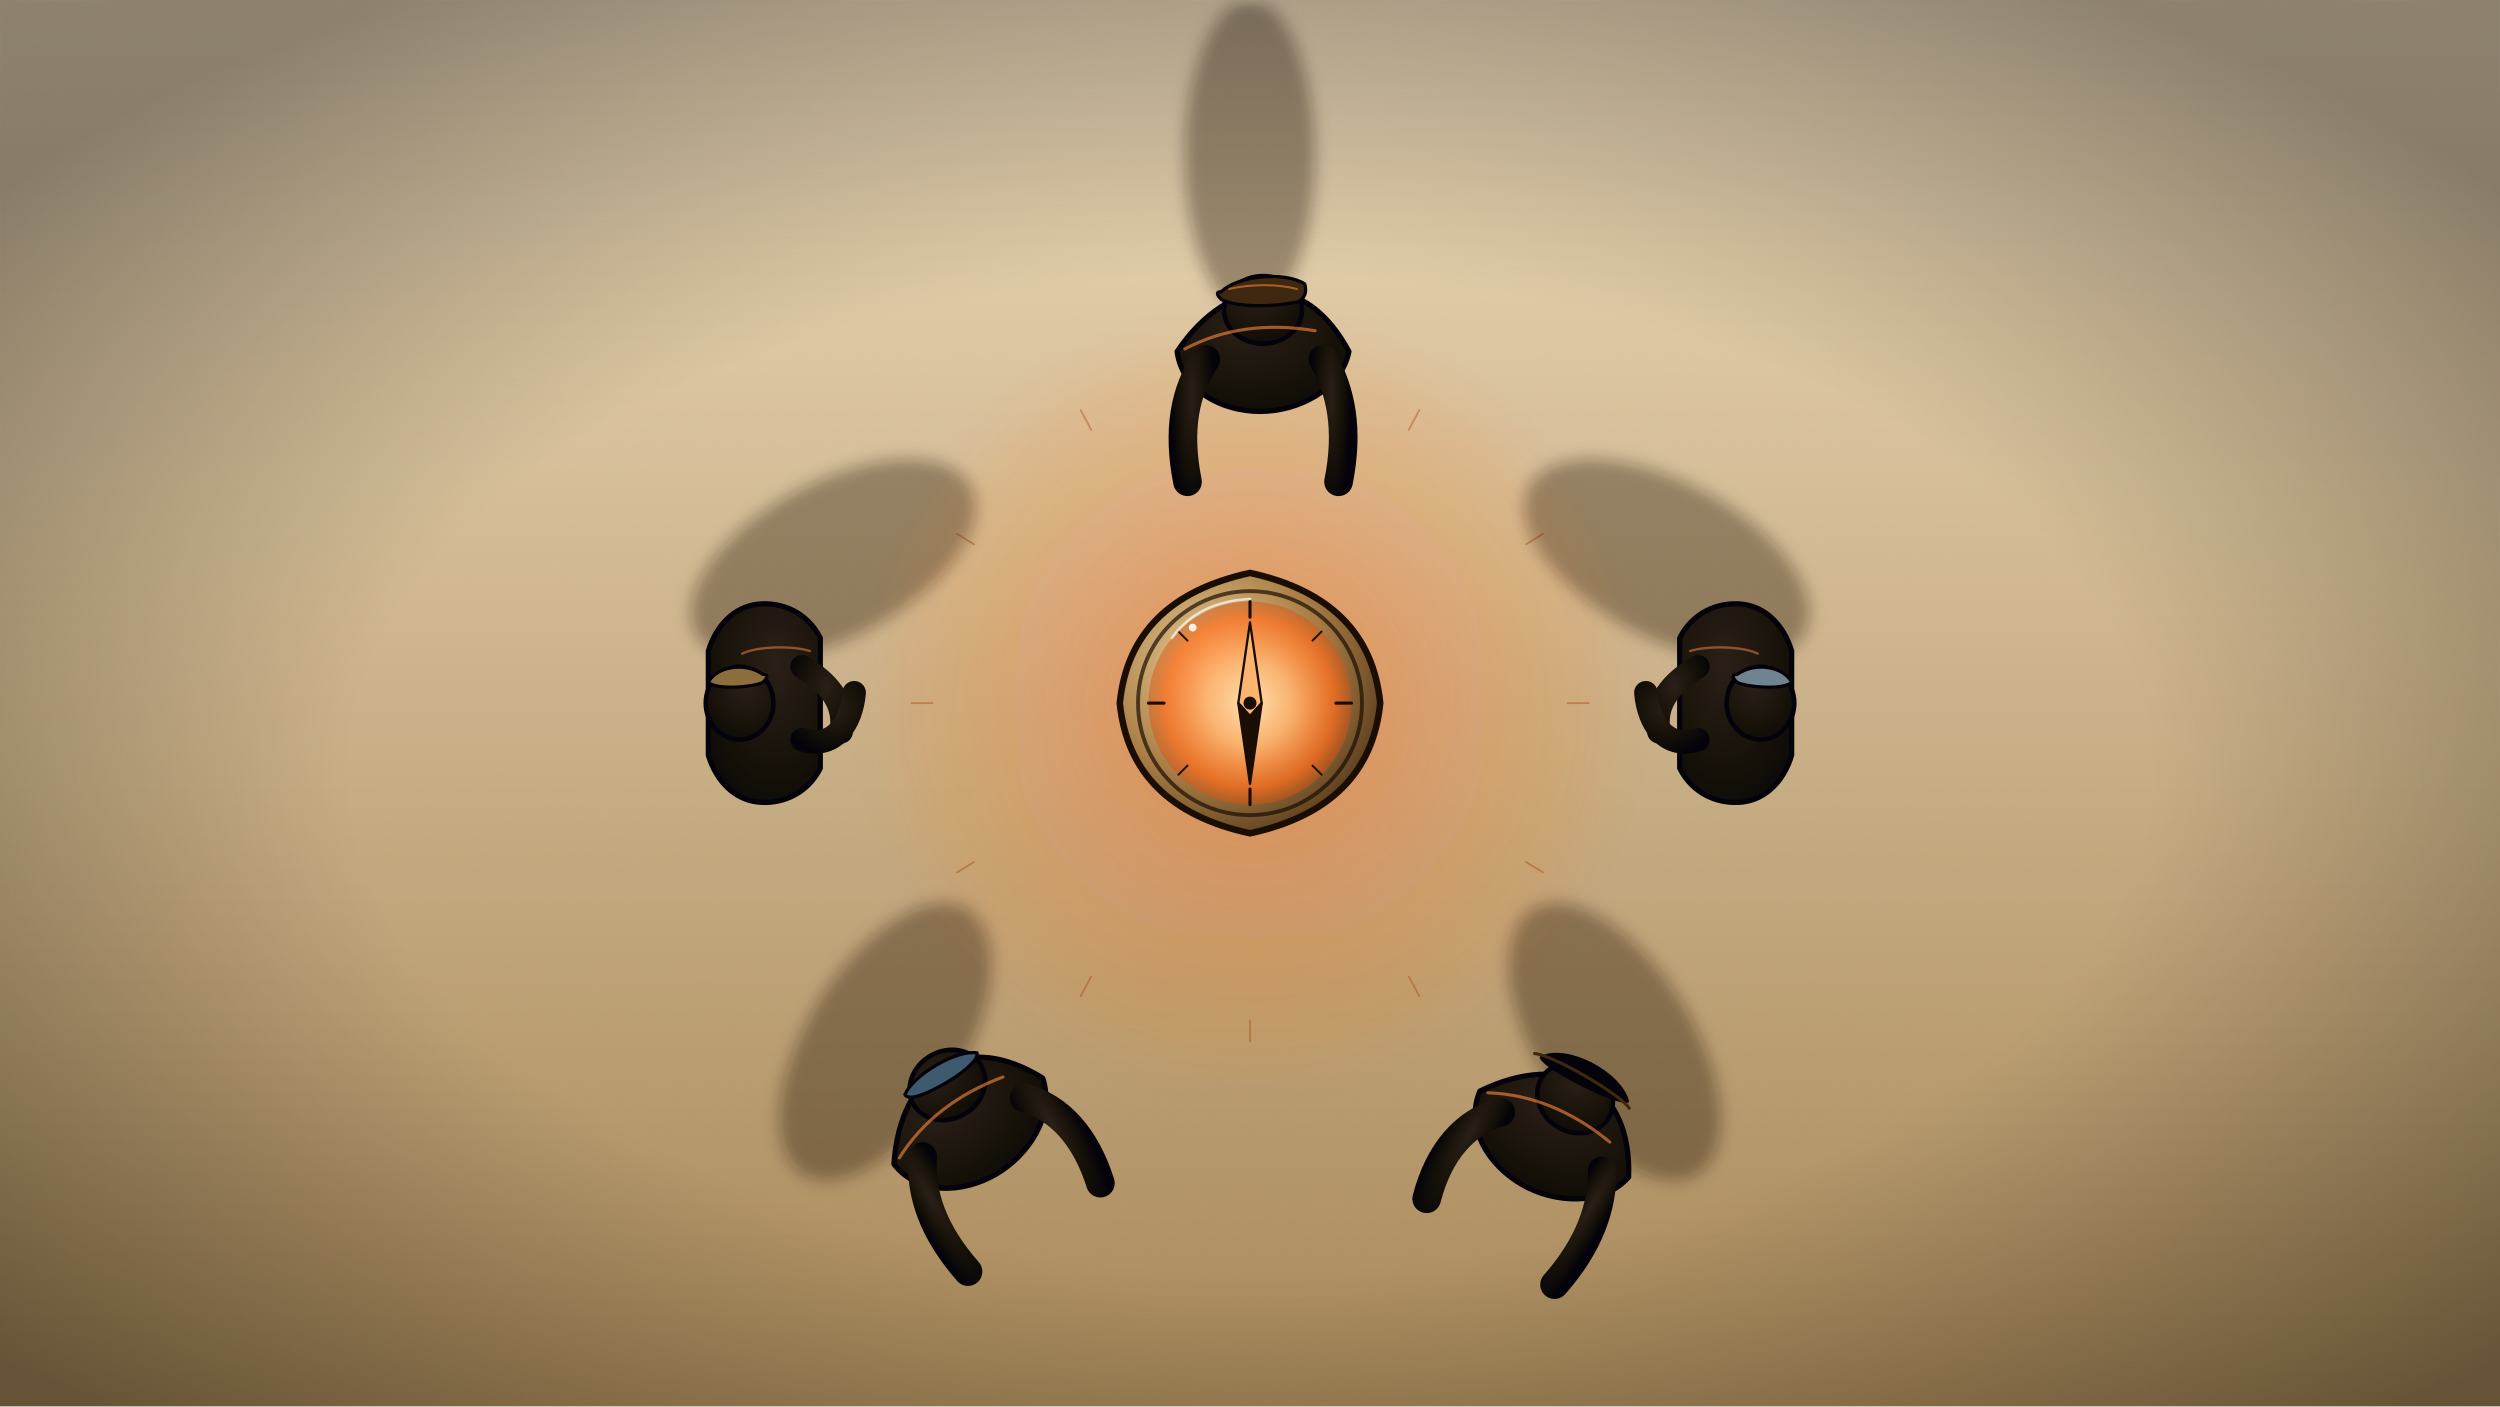
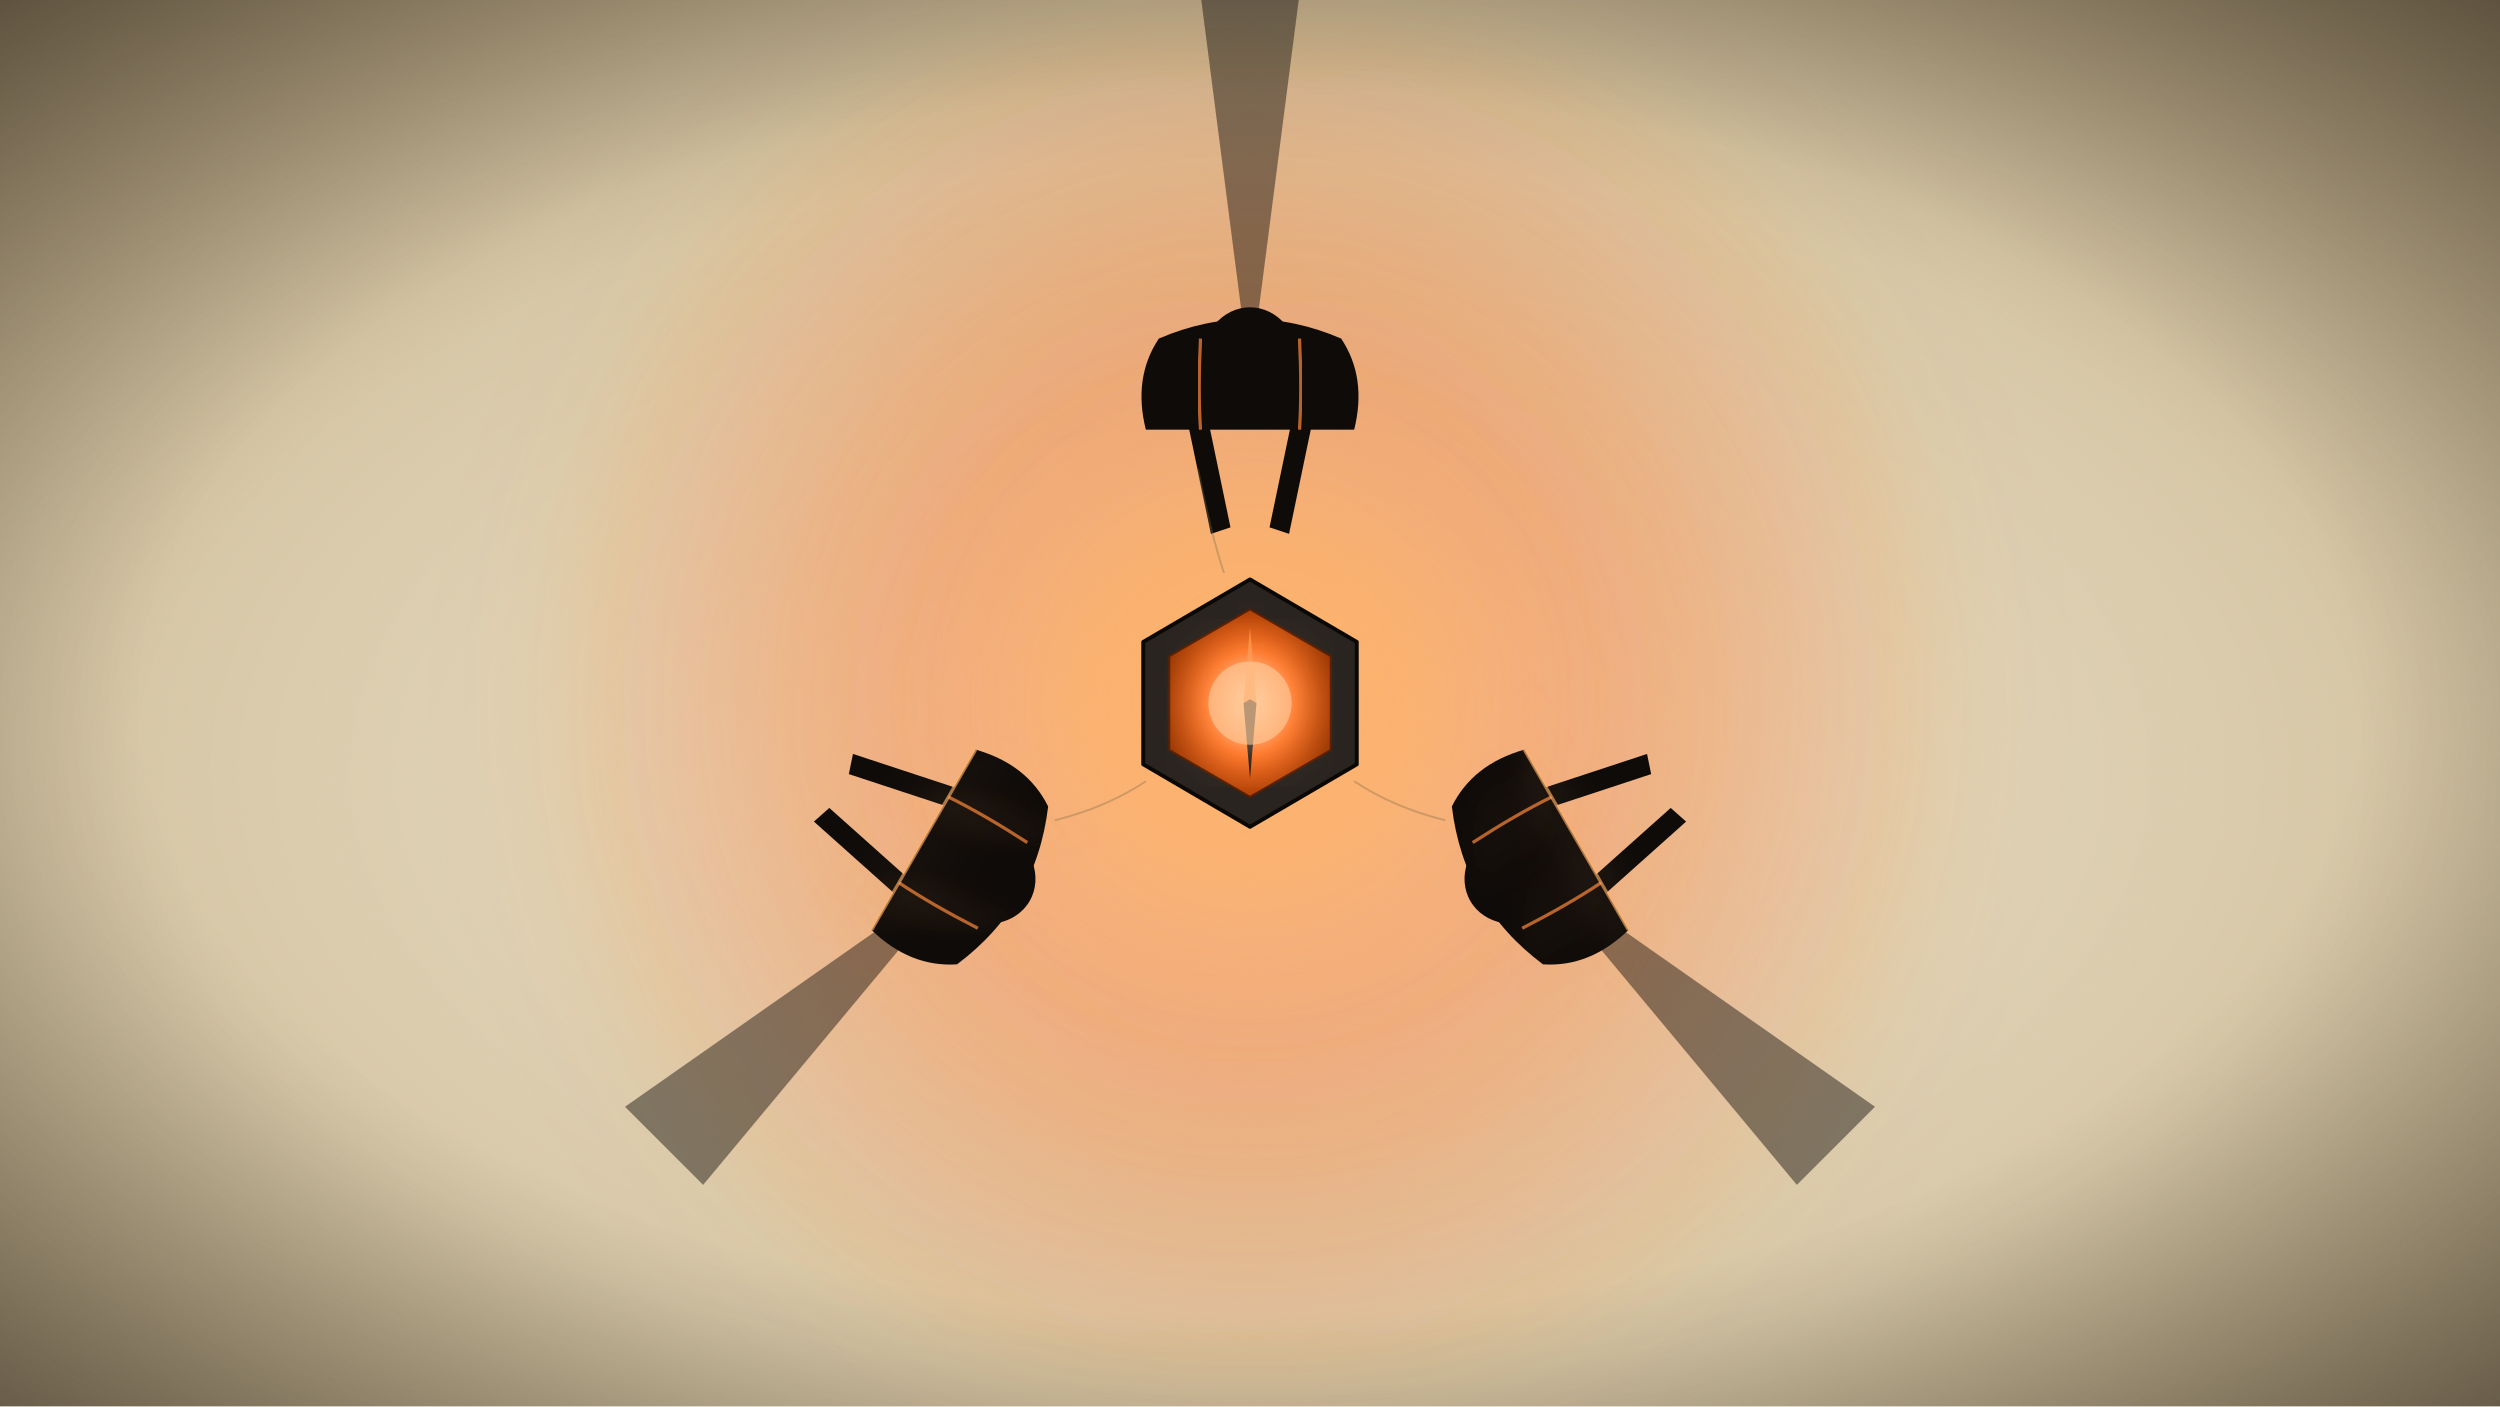
- <svg xmlns="http://www.w3.org/2000/svg" viewBox="0 0 1920 1080" preserveAspectRatio="xMidYMid slice" role="img" aria-label="Scene 09A — Crew circle around glowing compass (top-down, Disney polish)">
+ <svg xmlns="http://www.w3.org/2000/svg" viewBox="0 0 1920 1080" preserveAspectRatio="xMidYMid slice" role="img" aria-label="Scene 09A — Crew in circle around glowing compass">
  <defs>
-     <filter id="painterly09a" x="-5%" y="-5%" width="110%" height="110%">
-       <feTurbulence type="fractalNoise" baseFrequency="0.008" numOctaves="2" seed="55" />
-       <feDisplacementMap in="SourceGraphic" scale="6" />
-     </filter>
-     <filter id="sandGrain09a" x="-5%" y="-5%" width="110%" height="110%">
-       <feTurbulence type="fractalNoise" baseFrequency="0.6" numOctaves="2" seed="11" />
-       <feColorMatrix values="0 0 0 0 0.55  0 0 0 0 0.44  0 0 0 0 0.30  0 0 0 0.4 0" />
-       <feComposite in2="SourceGraphic" operator="in" />
-     </filter>
-     <filter id="contactBlur09a" x="-20%" y="-20%" width="140%" height="140%">
-       <feGaussianBlur stdDeviation="6" />
-     </filter>
-     <filter id="softGlow09a" x="-50%" y="-50%" width="200%" height="200%">
-       <feGaussianBlur stdDeviation="16" />
-     </filter>
-     <linearGradient id="sandGrad09a" x1="50%" y1="0%" x2="50%" y2="100%">
-       <stop offset="0%" stop-color="#F2E0C0" />
-       <stop offset="100%" stop-color="#A88858" />
-     </linearGradient>
-     <radialGradient id="compassGlow" cx="50%" cy="50%" r="60%">
-       <stop offset="0%" stop-color="#FFE0B0" stop-opacity="1" />
-       <stop offset="35%" stop-color="#FFB570" stop-opacity="0.9" />
-       <stop offset="70%" stop-color="#FF6B1A" stop-opacity="0.7" />
-       <stop offset="100%" stop-color="#9C3A0E" stop-opacity="0.2" />
+     <radialGradient id="sandBg09a" cx="50%" cy="55%" r="80%">
+       <stop offset="0%" stop-color="#F0E6D0" />
+       <stop offset="55%" stop-color="#D8C9A8" />
+       <stop offset="100%" stop-color="#8C7858" />
    </radialGradient>
-     <radialGradient id="compassHalo" cx="50%" cy="50%" r="60%">
-       <stop offset="0%" stop-color="#FF6B1A" stop-opacity="0.5" />
-       <stop offset="60%" stop-color="#FF6B1A" stop-opacity="0.15" />
+     <radialGradient id="orangeSpill09a" cx="50%" cy="50%" r="55%">
+       <stop offset="0%" stop-color="#FFB066" stop-opacity="0.95" />
+       <stop offset="45%" stop-color="#FF6B1A" stop-opacity="0.6" />
      <stop offset="100%" stop-color="#FF6B1A" stop-opacity="0" />
    </radialGradient>
-     <radialGradient id="brassRim09a" cx="35%" cy="35%" r="80%">
-       <stop offset="0%" stop-color="#F0D49C" />
-       <stop offset="55%" stop-color="#A87C44" />
-       <stop offset="100%" stop-color="#3F2810" />
+     <radialGradient id="orangeCore09a" cx="50%" cy="50%" r="55%">
+       <stop offset="0%" stop-color="#FFCFA0" />
+       <stop offset="50%" stop-color="#FF6B1A" />
+       <stop offset="100%" stop-color="#A83B00" stop-opacity="0.9" />
    </radialGradient>
-     <radialGradient id="figureTop" cx="40%" cy="30%" r="100%">
-       <stop offset="0%" stop-color="#2A2018" />
-       <stop offset="55%" stop-color="#161108" />
-       <stop offset="100%" stop-color="#04020A" />
-     </radialGradient>
-     <radialGradient id="vignette09a" cx="50%" cy="55%" r="65%">
+     <filter id="bloom09a" x="-50%" y="-50%" width="200%" height="200%">
+       <feGaussianBlur stdDeviation="20" />
+       <feMerge>
+         <feMergeNode />
+         <feMergeNode in="SourceGraphic" />
+       </feMerge>
+     </filter>
+     <filter id="bloomStrong09a" x="-100%" y="-100%" width="300%" height="300%">
+       <feGaussianBlur stdDeviation="48" />
+     </filter>
+     <filter id="grain09a">
+       <feTurbulence type="fractalNoise" baseFrequency="0.85" numOctaves="2" seed="9" />
+       <feColorMatrix values="0 0 0 0 0.15  0 0 0 0 0.12  0 0 0 0 0.08  0 0 0 0.05 0" />
+     </filter>
+     <radialGradient id="vig09a" cx="50%" cy="50%" r="80%">
      <stop offset="55%" stop-color="#000" stop-opacity="0" />
-       <stop offset="100%" stop-color="#000" stop-opacity="0.4" />
+       <stop offset="100%" stop-color="#000" stop-opacity="0.5" />
    </radialGradient>
  </defs>
-   <rect width="1920" height="1080" fill="url(#sandGrad09a)" />
-   <rect width="1920" height="1080" fill="#A88858" opacity="0.06" filter="url(#painterly09a)" />
-   <rect width="1920" height="1080" fill="#8B6E3C" opacity="0.2" filter="url(#sandGrain09a)" />
+   <rect width="1920" height="1080" fill="url(#sandBg09a)" />
+   <rect width="1920" height="1080" fill="#000" opacity="0.4" filter="url(#grain09a)" />
  <g transform="translate(960 540)">
-     <g opacity="0.5">
-       <circle r="220" fill="none" stroke="#FF6B1A" stroke-width="2.5" opacity="0">
-         <animate attributeName="r" values="220;420;220" dur="4s" repeatCount="indefinite" calcMode="spline" keyTimes="0;0.5;1" keySplines="0.25 0.1 0.25 1;0.42 0 0.58 1" />
-         <animate attributeName="opacity" values="0;0.7;0" dur="4s" repeatCount="indefinite" keyTimes="0;0.3;1" />
+     <g>
+       <animateTransform attributeName="transform" type="scale" values="1.12; 1.06; 1.0; 0.96" keyTimes="0;0.4;0.7;1" dur="8s" fill="freeze" />
+       <circle r="540" fill="url(#orangeSpill09a)" filter="url(#bloomStrong09a)" opacity="0.7">
+         <animate attributeName="opacity" values="0.55;0.7;0.85;0.75;0.9;0.8" keyTimes="0;0.25;0.5;0.7;0.85;1" dur="8s" fill="freeze" />
+         <animate attributeName="r" values="480;540;600;560;620;580" keyTimes="0;0.25;0.5;0.7;0.85;1" dur="8s" fill="freeze" />
      </circle>
-       <circle r="220" fill="none" stroke="#FF6B1A" stroke-width="2" opacity="0">
-         <animate attributeName="r" values="220;480;220" dur="4s" begin="0.7s" repeatCount="indefinite" calcMode="spline" keyTimes="0;0.5;1" keySplines="0.25 0.1 0.25 1;0.42 0 0.58 1" />
-         <animate attributeName="opacity" values="0;0.55;0" dur="4s" begin="0.7s" repeatCount="indefinite" keyTimes="0;0.3;1" />
-       </circle>
-       <circle r="220" fill="none" stroke="#FF6B1A" stroke-width="1.6" opacity="0">
-         <animate attributeName="r" values="220;540;220" dur="4s" begin="1.4s" repeatCount="indefinite" calcMode="spline" keyTimes="0;0.5;1" keySplines="0.25 0.1 0.25 1;0.42 0 0.58 1" />
-         <animate attributeName="opacity" values="0;0.42;0" dur="4s" begin="1.4s" repeatCount="indefinite" keyTimes="0;0.3;1" />
-       </circle>
-     </g>
-     <g opacity="0.4">
-       <g stroke="#9C3A0E" stroke-width="1.4" stroke-linecap="round">
-         <line x1="0" y1="-260" x2="0" y2="-244" />
-         <line x1="130" y1="-225" x2="122" y2="-210" />
-         <line x1="225" y1="-130" x2="212" y2="-122" />
-         <line x1="260" y1="0" x2="244" y2="0" />
-         <line x1="225" y1="130" x2="212" y2="122" />
-         <line x1="130" y1="225" x2="122" y2="210" />
-         <line x1="0" y1="260" x2="0" y2="244" />
-         <line x1="-130" y1="225" x2="-122" y2="210" />
-         <line x1="-225" y1="130" x2="-212" y2="122" />
-         <line x1="-260" y1="0" x2="-244" y2="0" />
-         <line x1="-225" y1="-130" x2="-212" y2="-122" />
-         <line x1="-130" y1="-225" x2="-122" y2="-210" />
+       <g opacity="0.45" fill="#0E0B09">
+         <path d="M 0,-250 L -40,-560 L 40,-560 Z" />
+         <path d="M -216,125 L -480,310 L -420,370 Z" />
+         <path d="M 216,125 L 480,310 L 420,370 Z" />
      </g>
-       <animateTransform attributeName="transform" type="rotate" values="0 0 0;360 0 0" dur="80s" repeatCount="indefinite" additive="sum" />
+       <g transform="translate(0 0)">
+         <circle r="160" fill="#FFB066" opacity="0.7" filter="url(#bloomStrong09a)">
+           <animate attributeName="opacity" values="0.55;0.75;0.6;0.8;0.65;0.75" keyTimes="0;0.2;0.4;0.6;0.8;1" dur="3.5s" repeatCount="indefinite" />
+           <animate attributeName="r" values="140;180;160;200;170;180" keyTimes="0;0.2;0.4;0.6;0.8;1" dur="3.5s" repeatCount="indefinite" />
+         </circle>
+         <polygon points="0,-95 82,-47 82,47 0,95 -82,47 -82,-47" fill="#2A2420" stroke="#0A0805" stroke-width="3" stroke-linejoin="round" />
+         <polygon points="0,-72 62,-36 62,36 0,72 -62,36 -62,-36" fill="url(#orangeCore09a)" stroke="#5A1E00" stroke-width="1.5" stroke-linejoin="round" />
+         <g>
+           <animateTransform attributeName="transform" type="rotate" values="0;90;160;200;220;230;235" keyTimes="0;0.25;0.5;0.7;0.85;0.95;1" dur="8s" fill="freeze" />
+           <polygon points="0,-58 5,0 0,3 -5,0" fill="#FF8A3A" filter="url(#bloom09a)" />
+           <polygon points="0,58 5,0 0,-3 -5,0" fill="#1A1410" />
+         </g>
+         <circle r="32" fill="#FFCFA0" opacity="0.7" filter="url(#bloom09a)">
+           <animate attributeName="opacity" values="0.5;0.85;0.6;0.85;0.6" keyTimes="0;0.25;0.5;0.75;1" dur="3s" repeatCount="indefinite" />
+         </circle>
+       </g>
+       <g transform="translate(0 -250)">
+         <path d="M -80,40 Q -90,0 -70,-30 Q 0,-60 70,-30 Q 90,0 80,40 Z" fill="#0E0B09" />
+         <ellipse cx="0" cy="-10" rx="38" ry="44" fill="#0E0B09" />
+         <path d="M -55,0 L -30,120 L -15,115 L -40,-5 Z" fill="#0E0B09" />
+         <path d="M 55,0 L 30,120 L 15,115 L 40,-5 Z" fill="#0E0B09" />
+         <path d="M -38,-30 Q -40,10 -38,40" stroke="#FF8A3A" stroke-width="2.5" fill="none" opacity="0.7" filter="url(#bloom09a)" />
+         <path d="M 38,-30 Q 40,10 38,40" stroke="#FF8A3A" stroke-width="2.5" fill="none" opacity="0.7" filter="url(#bloom09a)" />
+         <path d="M -80,40 L 80,40" stroke="#FFB066" stroke-width="2.5" opacity="0.65" filter="url(#bloom09a)" />
+       </g>
+       <g transform="translate(-216 125) rotate(120)">
+         <path d="M -80,40 Q -90,0 -70,-30 Q 0,-60 70,-30 Q 90,0 80,40 Z" fill="#0E0B09" />
+         <ellipse cx="0" cy="-10" rx="38" ry="44" fill="#0E0B09" />
+         <path d="M -55,0 L -30,120 L -15,115 L -40,-5 Z" fill="#0E0B09" />
+         <path d="M 55,0 L 30,120 L 15,115 L 40,-5 Z" fill="#0E0B09" />
+         <path d="M -38,-30 Q -40,10 -38,40" stroke="#FF8A3A" stroke-width="2.5" fill="none" opacity="0.7" filter="url(#bloom09a)" />
+         <path d="M 38,-30 Q 40,10 38,40" stroke="#FF8A3A" stroke-width="2.5" fill="none" opacity="0.7" filter="url(#bloom09a)" />
+         <path d="M -80,40 L 80,40" stroke="#FFB066" stroke-width="2.5" opacity="0.65" filter="url(#bloom09a)" />
+       </g>
+       <g transform="translate(216 125) rotate(-120)">
+         <path d="M -80,40 Q -90,0 -70,-30 Q 0,-60 70,-30 Q 90,0 80,40 Z" fill="#0E0B09" />
+         <ellipse cx="0" cy="-10" rx="38" ry="44" fill="#0E0B09" />
+         <path d="M -55,0 L -30,120 L -15,115 L -40,-5 Z" fill="#0E0B09" />
+         <path d="M 55,0 L 30,120 L 15,115 L 40,-5 Z" fill="#0E0B09" />
+         <path d="M -38,-30 Q -40,10 -38,40" stroke="#FF8A3A" stroke-width="2.5" fill="none" opacity="0.7" filter="url(#bloom09a)" />
+         <path d="M 38,-30 Q 40,10 38,40" stroke="#FF8A3A" stroke-width="2.5" fill="none" opacity="0.7" filter="url(#bloom09a)" />
+         <path d="M -80,40 L 80,40" stroke="#FFB066" stroke-width="2.5" opacity="0.65" filter="url(#bloom09a)" />
+       </g>
+       <g stroke="#7A6948" stroke-width="1.5" opacity="0.35" fill="none">
+         <path d="M -40,-180 Q -30,-130 -20,-100" />
+         <path d="M -150,90 Q -110,80 -80,60" />
+         <path d="M 150,90 Q 110,80 80,60" />
+       </g>
    </g>
  </g>
-   <g opacity="0.35" filter="url(#contactBlur09a)">
-     <ellipse cx="960" cy="120" rx="50" ry="120" fill="#1A0E04" />
-     <ellipse cx="1280" cy="430" rx="120" ry="60" fill="#1A0E04" transform="rotate(28 1280 430)" />
-     <ellipse cx="1240" cy="800" rx="120" ry="60" fill="#1A0E04" transform="rotate(58 1240 800)" />
-     <ellipse cx="680" cy="800" rx="120" ry="60" fill="#1A0E04" transform="rotate(122 680 800)" />
-     <ellipse cx="640" cy="430" rx="120" ry="60" fill="#1A0E04" transform="rotate(152 640 430)" />
-   </g>
-   <circle cx="960" cy="540" r="280" fill="url(#compassHalo)" filter="url(#softGlow09a)">
-     <animate attributeName="r" values="220;320;220" dur="4.6s" repeatCount="indefinite" calcMode="spline" keyTimes="0;0.5;1" keySplines="0.42 0 0.58 1;0.42 0 0.58 1" />
-   </circle>
-   <g transform="translate(960 540)">
-     <path d="M 0 -100 Q 92 -80 100 0 Q 92 80 0 100 Q -92 80 -100 0 Q -92 -80 0 -100 Z" fill="url(#brassRim09a)" stroke="#1A0E04" stroke-width="5" stroke-linejoin="round" />
-     <circle r="86" fill="none" stroke="#1A0E04" stroke-width="3" opacity="0.7" />
-     <circle r="78" fill="url(#compassGlow)">
-       <animate attributeName="opacity" values="0.85;1;0.85" dur="3s" repeatCount="indefinite" calcMode="spline" keyTimes="0;0.5;1" keySplines="0.42 0 0.58 1;0.42 0 0.58 1" />
-     </circle>
-     <g stroke="#1A0E04" stroke-linecap="round">
-       <line x1="0" y1="-78" x2="0" y2="-66" stroke-width="2.4" />
-       <line x1="78" y1="0" x2="66" y2="0" stroke-width="2.4" />
-       <line x1="0" y1="78" x2="0" y2="66" stroke-width="2.4" />
-       <line x1="-78" y1="0" x2="-66" y2="0" stroke-width="2.4" />
-       <line x1="55" y1="-55" x2="48" y2="-48" stroke-width="1.5" />
-       <line x1="55" y1="55" x2="48" y2="48" stroke-width="1.5" />
-       <line x1="-55" y1="55" x2="-48" y2="48" stroke-width="1.5" />
-       <line x1="-55" y1="-55" x2="-48" y2="-48" stroke-width="1.5" />
-     </g>
-     <g>
-       <path d="M 0 -62 L 9 0 L 0 10 L -9 0 Z" fill="#FFB570" stroke="#1A0E04" stroke-width="1.8" stroke-linejoin="round" />
-       <path d="M 0 10 L 9 0 L 0 62 L -9 0 Z" fill="#1A0E04" stroke="#1A0E04" stroke-width="1.8" stroke-linejoin="round" />
-       <animateTransform attributeName="transform" type="rotate" values="-2;2;-2" dur="4.6s" repeatCount="indefinite" calcMode="spline" keyTimes="0;0.5;1" keySplines="0.42 0 0.58 1;0.42 0 0.58 1" />
-     </g>
-     <circle r="5" fill="#1A0E04" />
-     <path d="M -60 -50 Q -40 -78 0 -80" fill="none" stroke="#FFFFFF" stroke-width="2" stroke-linecap="round" opacity="0.65" />
-     <circle cx="-44" cy="-58" r="3" fill="#FFF" opacity="0.9" />
-   </g>
-   <g transform="translate(960 240)">
-     <path d="M -56 30 C -36 0 -10 -16 14 -16 C 38 -16 60 0 76 30              C 70 60 36 76 8 76 C -22 76 -52 60 -56 30 Z" fill="url(#figureTop)" stroke="#04020A" stroke-width="4" stroke-linejoin="round" />
-     <ellipse cx="10" cy="-2" rx="30" ry="26" fill="url(#figureTop)" stroke="#04020A" stroke-width="3.5" />
-     <path d="M -22 -16 C -10 -28 26 -32 42 -22 C 44 -16 42 -10 36 -8              C 16 -4 -10 -4 -22 -10 C -26 -14 -26 -16 -22 -16 Z" fill="#3F2810" stroke="#04020A" stroke-width="2.5" stroke-linejoin="round" />
-     <path d="M -34 36 C -50 60 -56 90 -48 130" fill="none" stroke="url(#figureTop)" stroke-width="22" stroke-linecap="round" />
-     <path d="M 56 36 C 70 60 76 90 68 130" fill="none" stroke="url(#figureTop)" stroke-width="22" stroke-linecap="round" />
-     <path d="M -50 28 C -20 12 14 8 50 14" fill="none" stroke="#FF8A3D" stroke-width="2.4" stroke-linecap="round" opacity="0.6" />
-     <path d="M -16 -18 C 0 -22 22 -22 36 -18" fill="none" stroke="#FF8A3D" stroke-width="1.6" stroke-linecap="round" opacity="0.55" />
-   </g>
-   <g transform="translate(1320 540)">
-     <path d="M -30 -50 C -20 -70 0 -78 18 -76 C 36 -74 50 -60 56 -40              L 56 40 C 50 60 36 74 18 76 C 0 78 -20 70 -30 50 Z" fill="url(#figureTop)" stroke="#04020A" stroke-width="4" stroke-linejoin="round" />
-     <ellipse cx="32" cy="0" rx="26" ry="28" fill="url(#figureTop)" stroke="#04020A" stroke-width="3.5" />
-     <path d="M 14 -22 C 28 -32 50 -28 56 -16 C 50 -10 22 -12 14 -16 C 10 -20 10 -22 14 -22 Z" fill="#6F8390" stroke="#04020A" stroke-width="2.5" stroke-linejoin="round" />
-     <path d="M -16 -28 C -36 -16 -50 0 -46 22" fill="none" stroke="url(#figureTop)" stroke-width="18" stroke-linecap="round" />
-     <path d="M -16 28 C -40 36 -54 16 -56 -8" fill="none" stroke="url(#figureTop)" stroke-width="18" stroke-linecap="round" />
-     <path d="M -22 -40 C -10 -44 18 -44 30 -38" fill="none" stroke="#FF8A3D" stroke-width="1.8" stroke-linecap="round" opacity="0.5" />
-   </g>
-   <g transform="translate(1200 840) rotate(30)">
-     <path d="M -56 30 C -36 0 -10 -16 14 -16 C 38 -16 60 0 76 30              C 70 60 36 76 8 76 C -22 76 -52 60 -56 30 Z" fill="url(#figureTop)" stroke="#04020A" stroke-width="4" stroke-linejoin="round" />
-     <ellipse cx="10" cy="-2" rx="30" ry="26" fill="url(#figureTop)" stroke="#04020A" stroke-width="3.5" />
-     <path d="M -28 -16 C -16 -34 30 -36 46 -20 C 40 -14 -20 -10 -28 -16 Z" fill="#04020A" stroke="#04020A" stroke-width="2.5" stroke-linejoin="round" />
-     <path d="M -34 -16 C -22 -22 38 -22 50 -16" fill="none" stroke="#3F2810" stroke-width="2.4" stroke-linecap="round" />
-     <path d="M -34 36 C -54 56 -60 86 -50 122" fill="none" stroke="url(#figureTop)" stroke-width="22" stroke-linecap="round" />
-     <path d="M 56 36 C 70 60 76 90 68 130" fill="none" stroke="url(#figureTop)" stroke-width="22" stroke-linecap="round" />
-     <path d="M -50 28 C -20 12 14 8 50 14" fill="none" stroke="#FF8A3D" stroke-width="2.4" stroke-linecap="round" opacity="0.6" />
-   </g>
-   <g transform="translate(720 840) rotate(-30)">
-     <path d="M -56 30 C -36 0 -10 -16 14 -16 C 38 -16 60 0 76 30              C 70 60 36 76 8 76 C -22 76 -52 60 -56 30 Z" fill="url(#figureTop)" stroke="#04020A" stroke-width="4" stroke-linejoin="round" />
-     <ellipse cx="10" cy="-2" rx="30" ry="26" fill="url(#figureTop)" stroke="#04020A" stroke-width="3.5" />
-     <path d="M -22 -12 C -8 -22 30 -22 42 -12 C 40 -6 22 -4 10 -4 C -8 -4 -22 -6 -22 -12 Z" fill="#3F5A6E" stroke="#04020A" stroke-width="2.5" stroke-linejoin="round" />
-     <path d="M -34 36 C -50 60 -56 90 -48 130" fill="none" stroke="url(#figureTop)" stroke-width="22" stroke-linecap="round" />
-     <path d="M 56 36 C 76 56 82 86 74 122" fill="none" stroke="url(#figureTop)" stroke-width="22" stroke-linecap="round" />
-     <path d="M -50 28 C -20 12 14 8 50 14" fill="none" stroke="#FF8A3D" stroke-width="2.4" stroke-linecap="round" opacity="0.6" />
-   </g>
-   <g transform="translate(600 540) scale(-1 1)">
-     <path d="M -30 -50 C -20 -70 0 -78 18 -76 C 36 -74 50 -60 56 -40              L 56 40 C 50 60 36 74 18 76 C 0 78 -20 70 -30 50 Z" fill="url(#figureTop)" stroke="#04020A" stroke-width="4" stroke-linejoin="round" />
-     <ellipse cx="32" cy="0" rx="26" ry="28" fill="url(#figureTop)" stroke="#04020A" stroke-width="3.5" />
-     <path d="M 14 -22 C 28 -32 50 -28 56 -16 C 50 -10 22 -12 14 -16 C 10 -20 10 -22 14 -22 Z" fill="#8B6E3C" stroke="#04020A" stroke-width="2.5" stroke-linejoin="round" />
-     <path d="M -16 -28 C -36 -16 -50 0 -46 22" fill="none" stroke="url(#figureTop)" stroke-width="18" stroke-linecap="round" />
-     <path d="M -16 28 C -40 36 -54 16 -56 -8" fill="none" stroke="url(#figureTop)" stroke-width="18" stroke-linecap="round" />
-     <path d="M -22 -40 C -10 -44 18 -44 30 -38" fill="none" stroke="#FF8A3D" stroke-width="1.8" stroke-linecap="round" opacity="0.5" />
-   </g>
-   <g fill="#FFB570">
-     <circle cx="900" cy="540" r="2" opacity="0">
-       <animate attributeName="cy" values="540;380" dur="4s" repeatCount="indefinite" />
-       <animate attributeName="opacity" values="0;0.8;0" dur="4s" repeatCount="indefinite" />
-     </circle>
-     <circle cx="1020" cy="540" r="2.2" opacity="0">
-       <animate attributeName="cy" values="540;360" dur="4.4s" begin="0.6s" repeatCount="indefinite" />
-       <animate attributeName="opacity" values="0;0.8;0" dur="4.4s" begin="0.6s" repeatCount="indefinite" />
-     </circle>
-     <circle cx="950" cy="560" r="1.8" opacity="0">
-       <animate attributeName="cy" values="560;380" dur="3.8s" begin="1.2s" repeatCount="indefinite" />
-       <animate attributeName="opacity" values="0;0.8;0" dur="3.8s" begin="1.2s" repeatCount="indefinite" />
-     </circle>
-     <circle cx="980" cy="560" r="1.6" opacity="0">
-       <animate attributeName="cy" values="560;360" dur="4.2s" begin="1.8s" repeatCount="indefinite" />
-       <animate attributeName="opacity" values="0;0.8;0" dur="4.2s" begin="1.8s" repeatCount="indefinite" />
-     </circle>
-   </g>
-   <rect width="1920" height="1080" fill="url(#vignette09a)" pointer-events="none" />
+   <rect width="1920" height="1080" fill="url(#vig09a)" pointer-events="none" />
</svg>
